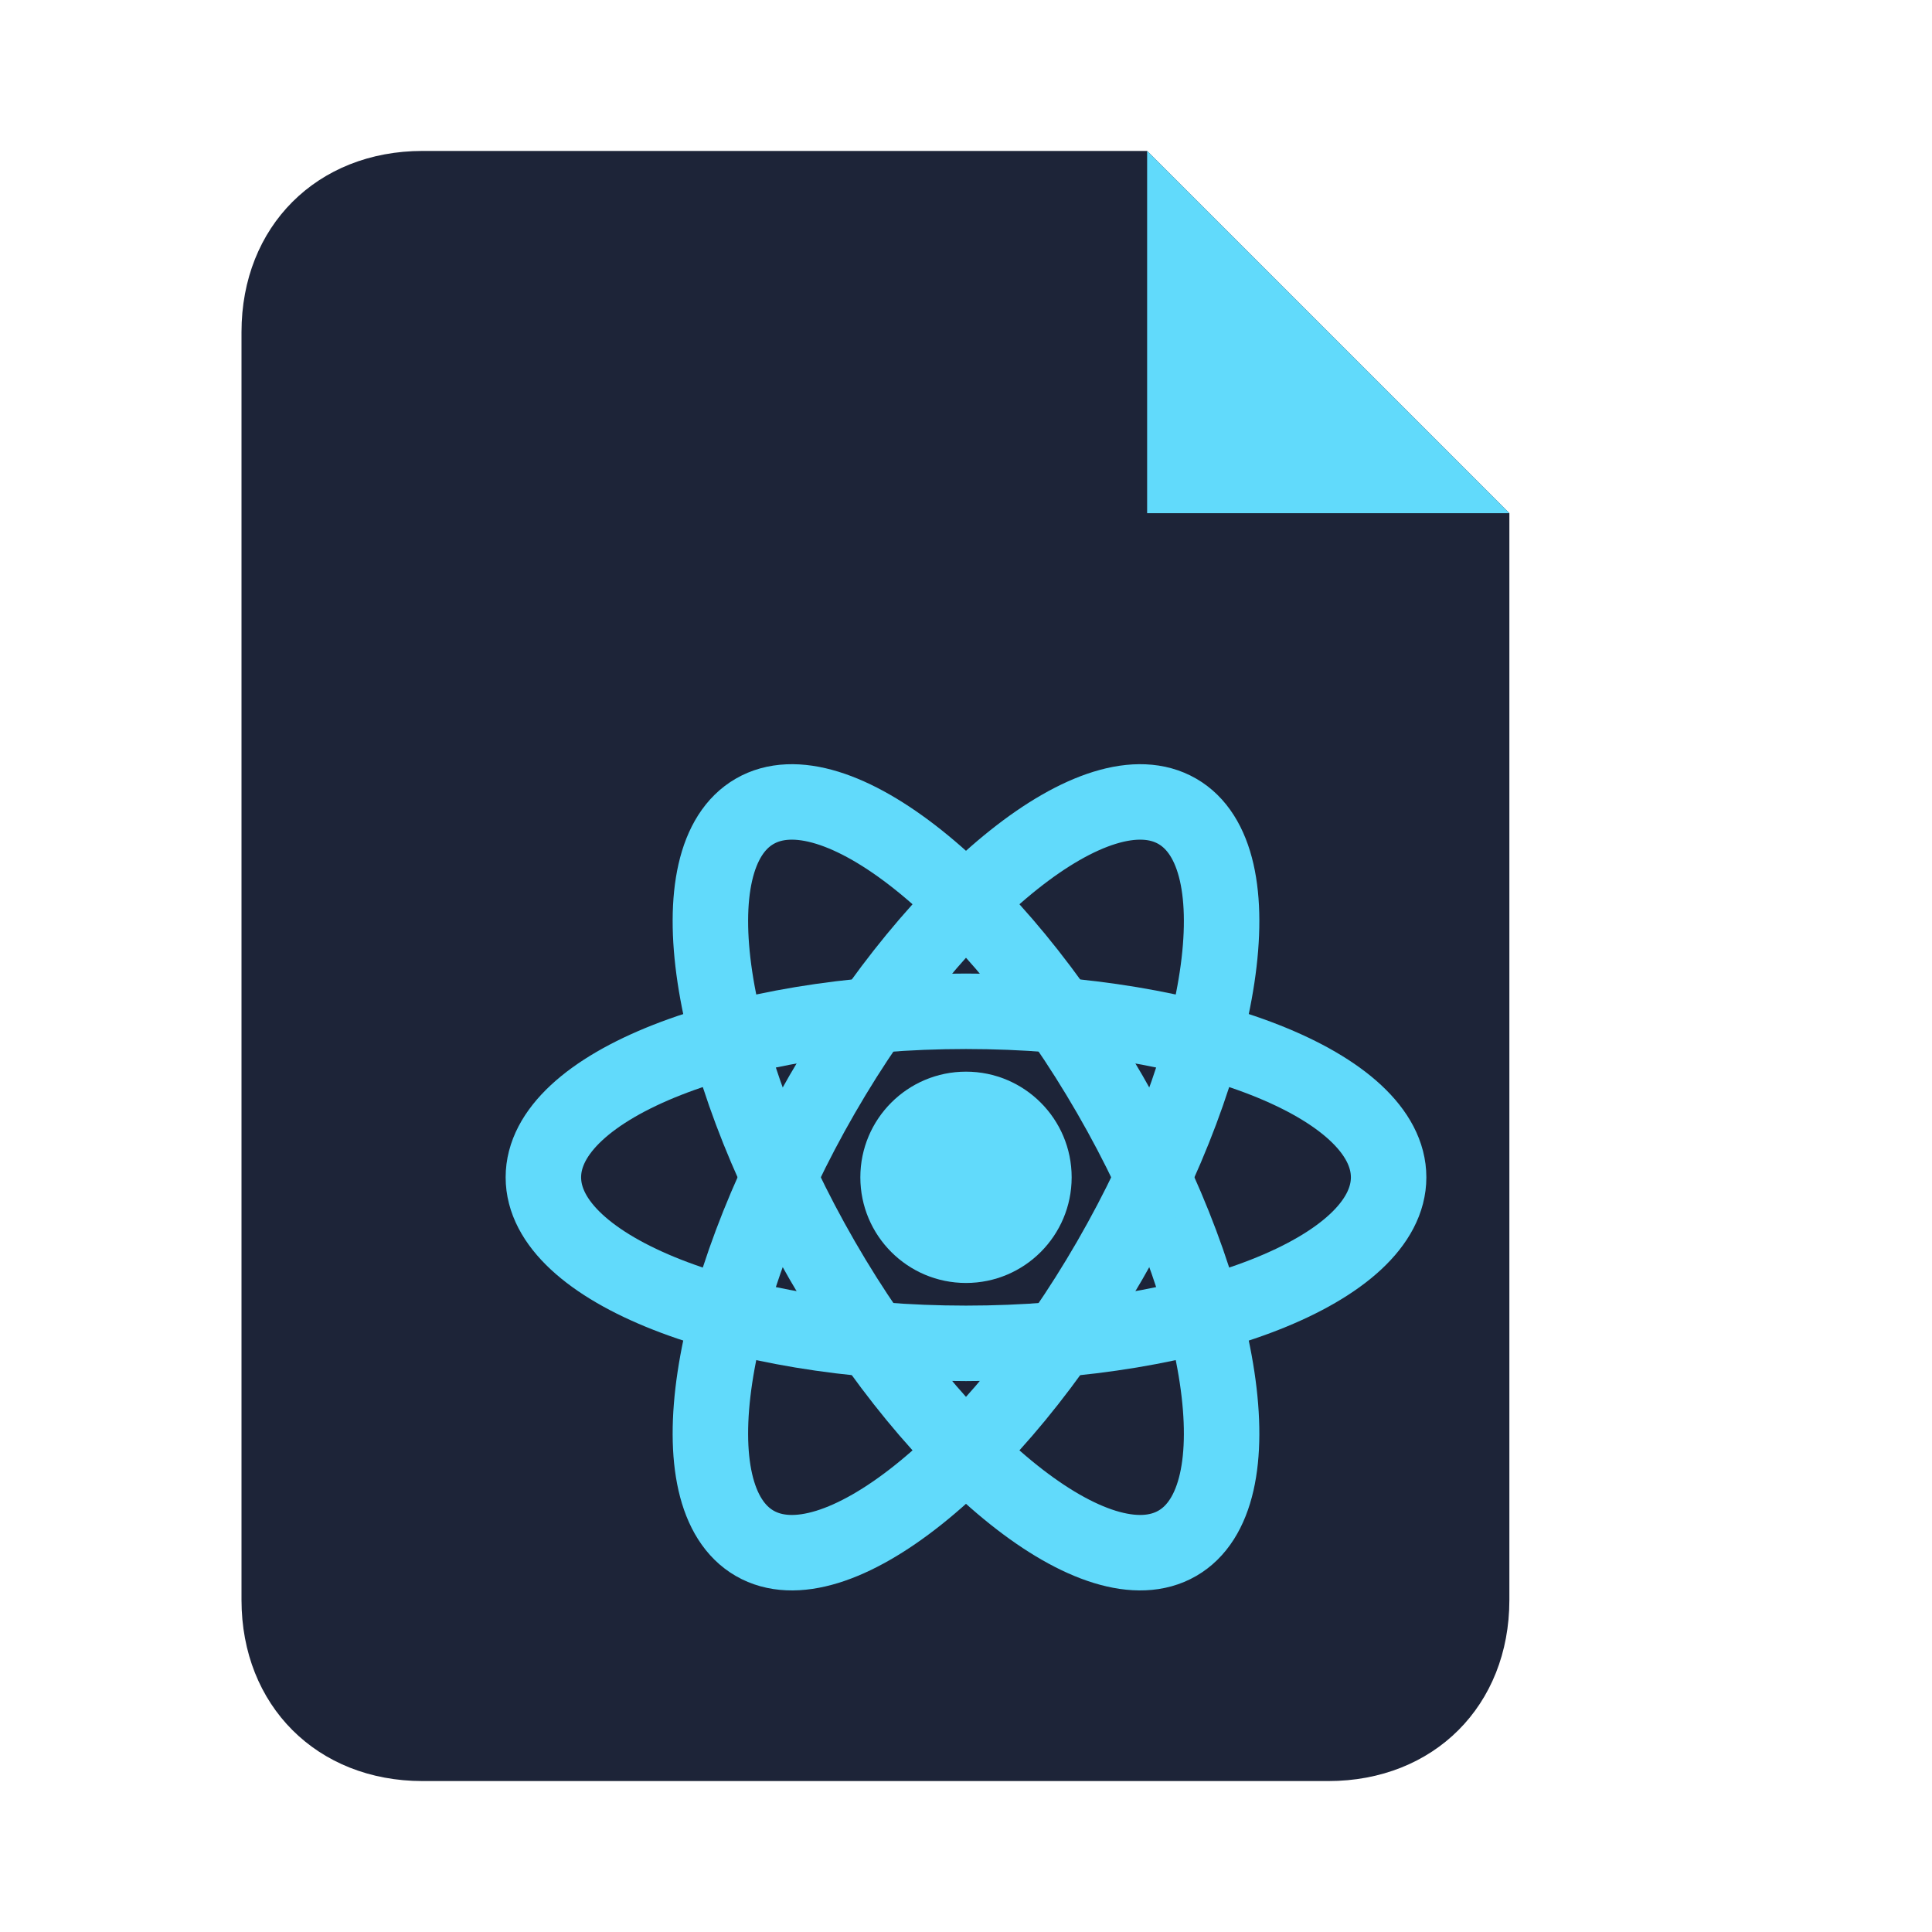
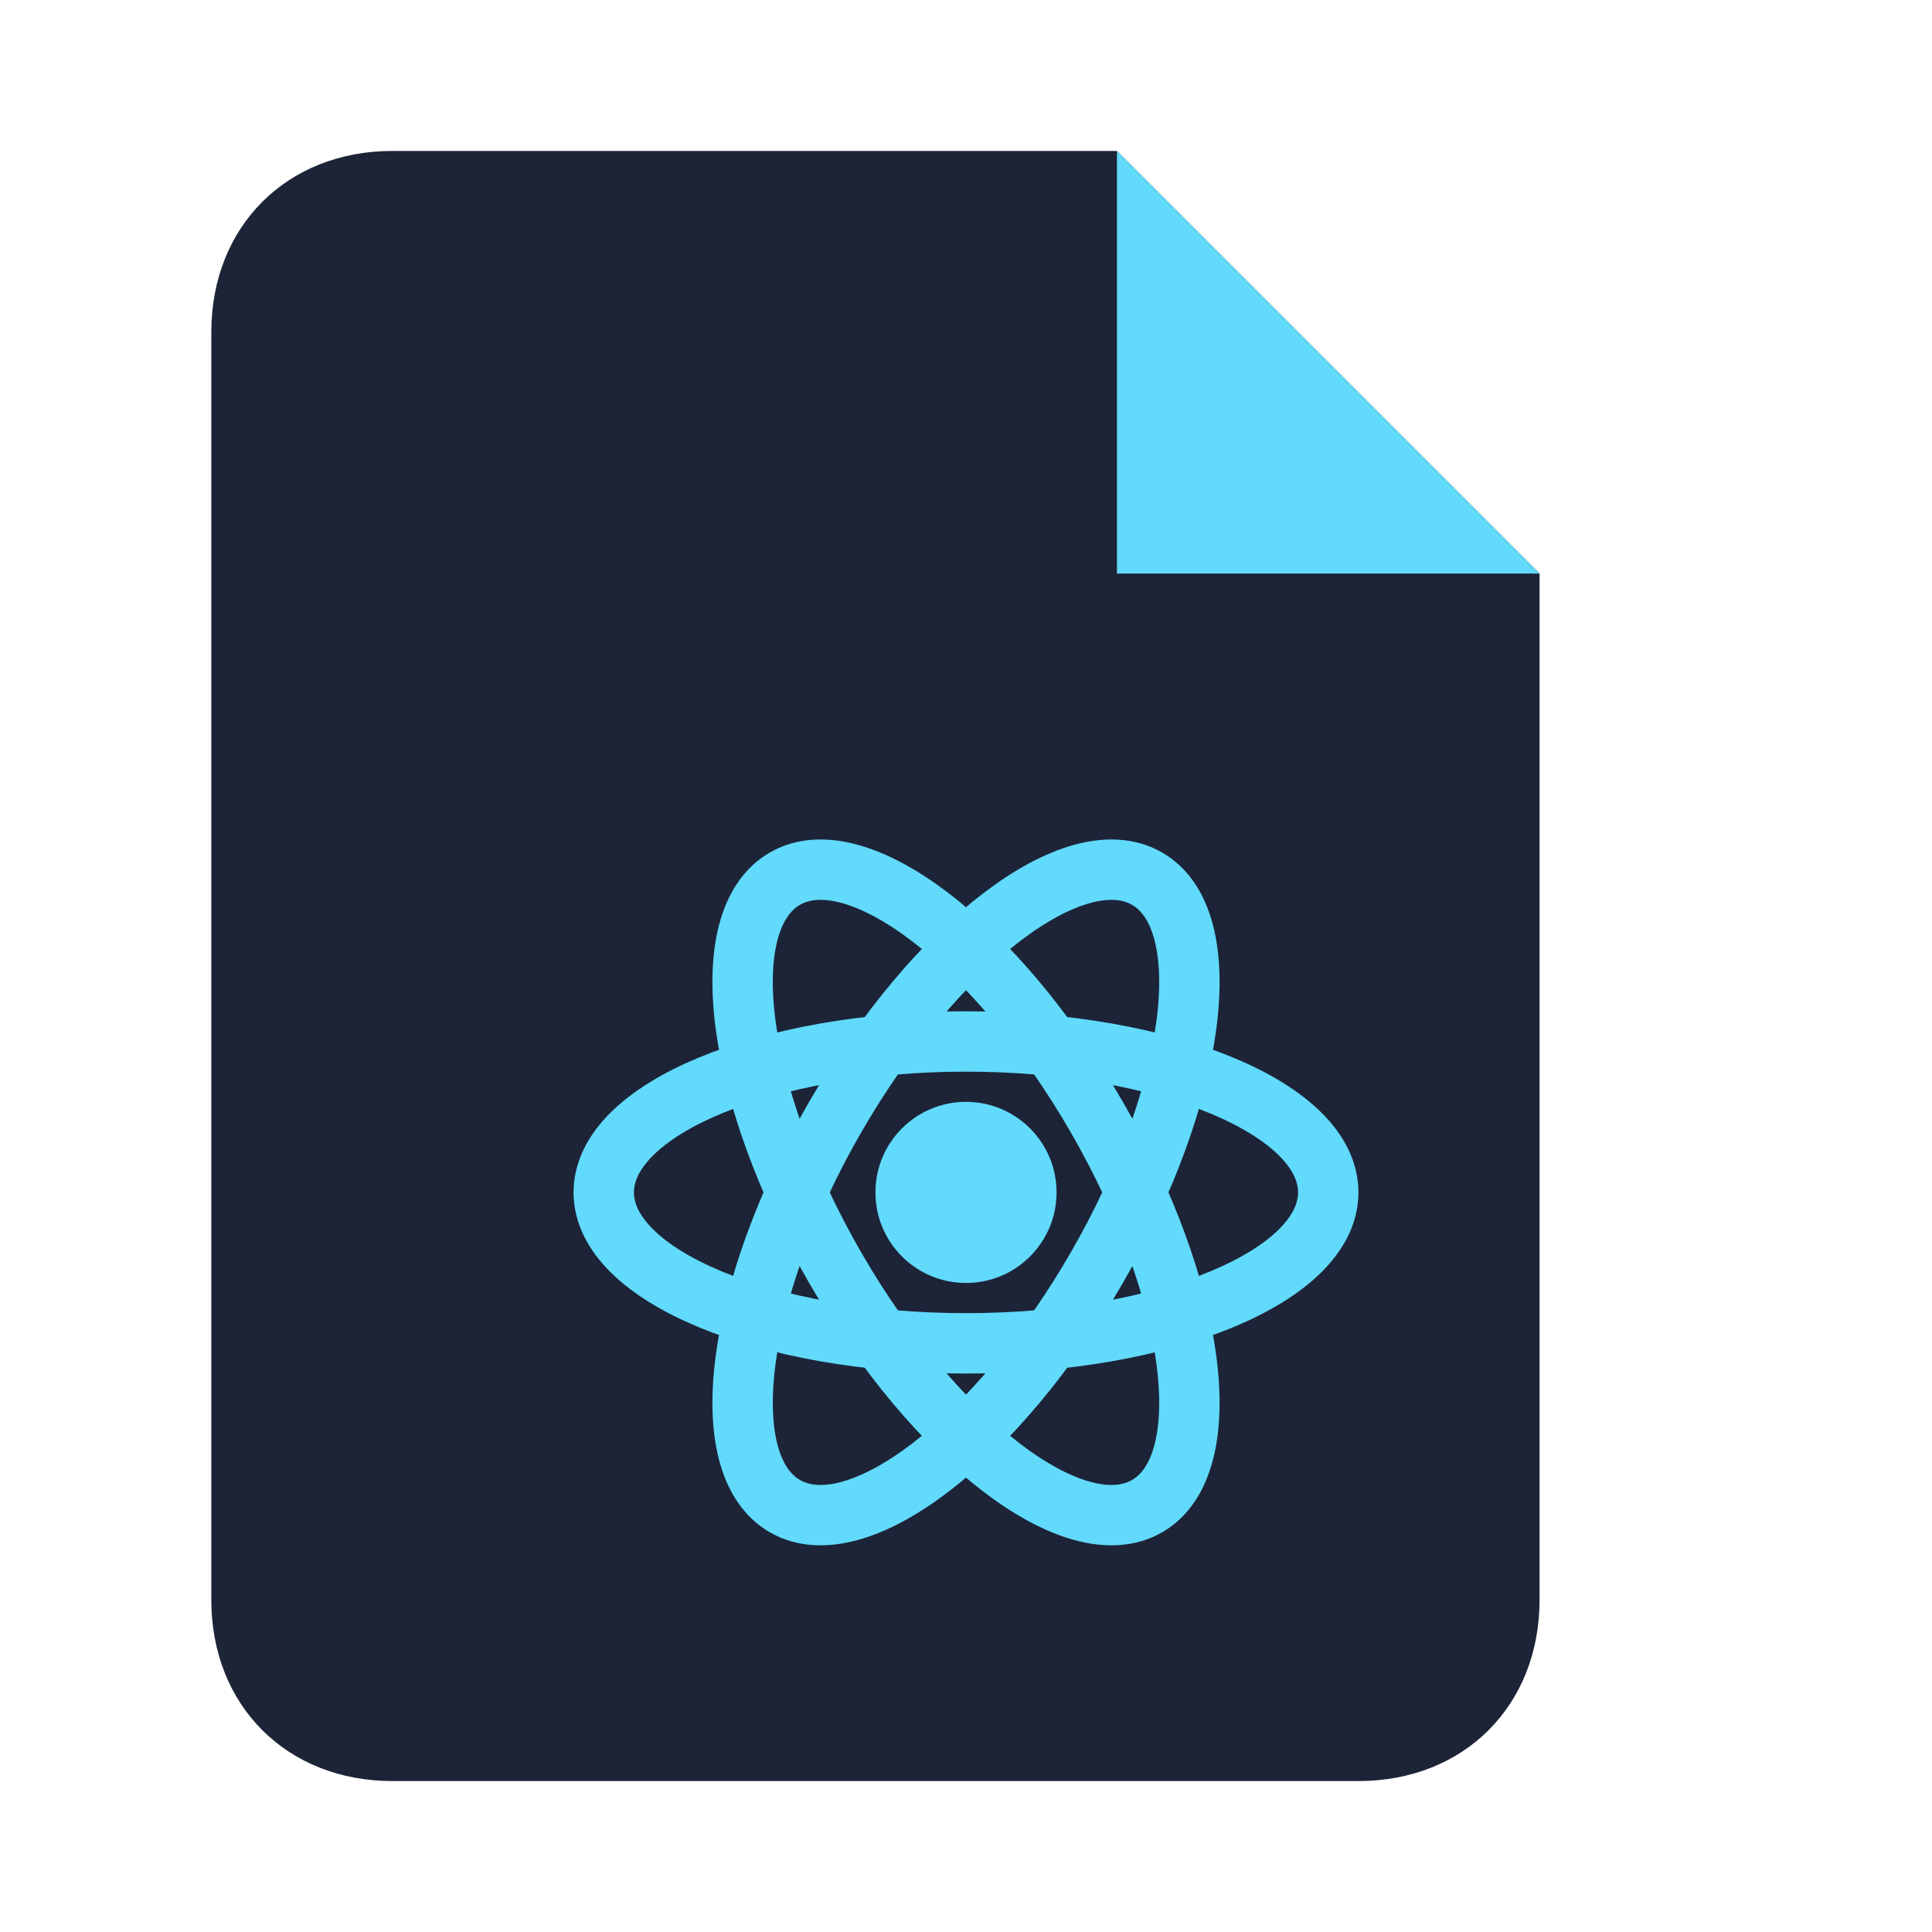
<svg xmlns="http://www.w3.org/2000/svg" viewBox="0 0 128 128">
-   <path fill="#1d2438" d="M28 10h48l24 24v72c0 7-5 12-12 12H28c-7 0-12-5-12-12V22c0-7 5-12 12-12z" />
-   <path fill="#61dafb" d="M76 10v24h24z" />
-   <circle cx="64" cy="78" r="7" fill="#61dafb" />
-   <ellipse cx="64" cy="78" rx="28" ry="11" fill="none" stroke="#61dafb" stroke-width="5" />
-   <ellipse cx="64" cy="78" rx="28" ry="11" fill="none" stroke="#61dafb" stroke-width="5" transform="rotate(60 64 78)" />
-   <ellipse cx="64" cy="78" rx="28" ry="11" fill="none" stroke="#61dafb" stroke-width="5" transform="rotate(120 64 78)" />
+   <path fill="#1d2438" d="M26 10h48l28 28v68c0 7-5 12-12 12H26c-7 0-12-5-12-12V22c0-7 5-12 12-12z" />
+   <path fill="#61dafb" d="M74 10v28h28z" />
+   <circle cx="64" cy="79" r="6" fill="#61dafb" />
+   <ellipse cx="64" cy="79" rx="24" ry="10" fill="none" stroke="#61dafb" stroke-width="4" />
+   <ellipse cx="64" cy="79" rx="24" ry="10" fill="none" stroke="#61dafb" stroke-width="4" transform="rotate(60 64 79)" />
+   <ellipse cx="64" cy="79" rx="24" ry="10" fill="none" stroke="#61dafb" stroke-width="4" transform="rotate(120 64 79)" />
</svg>
